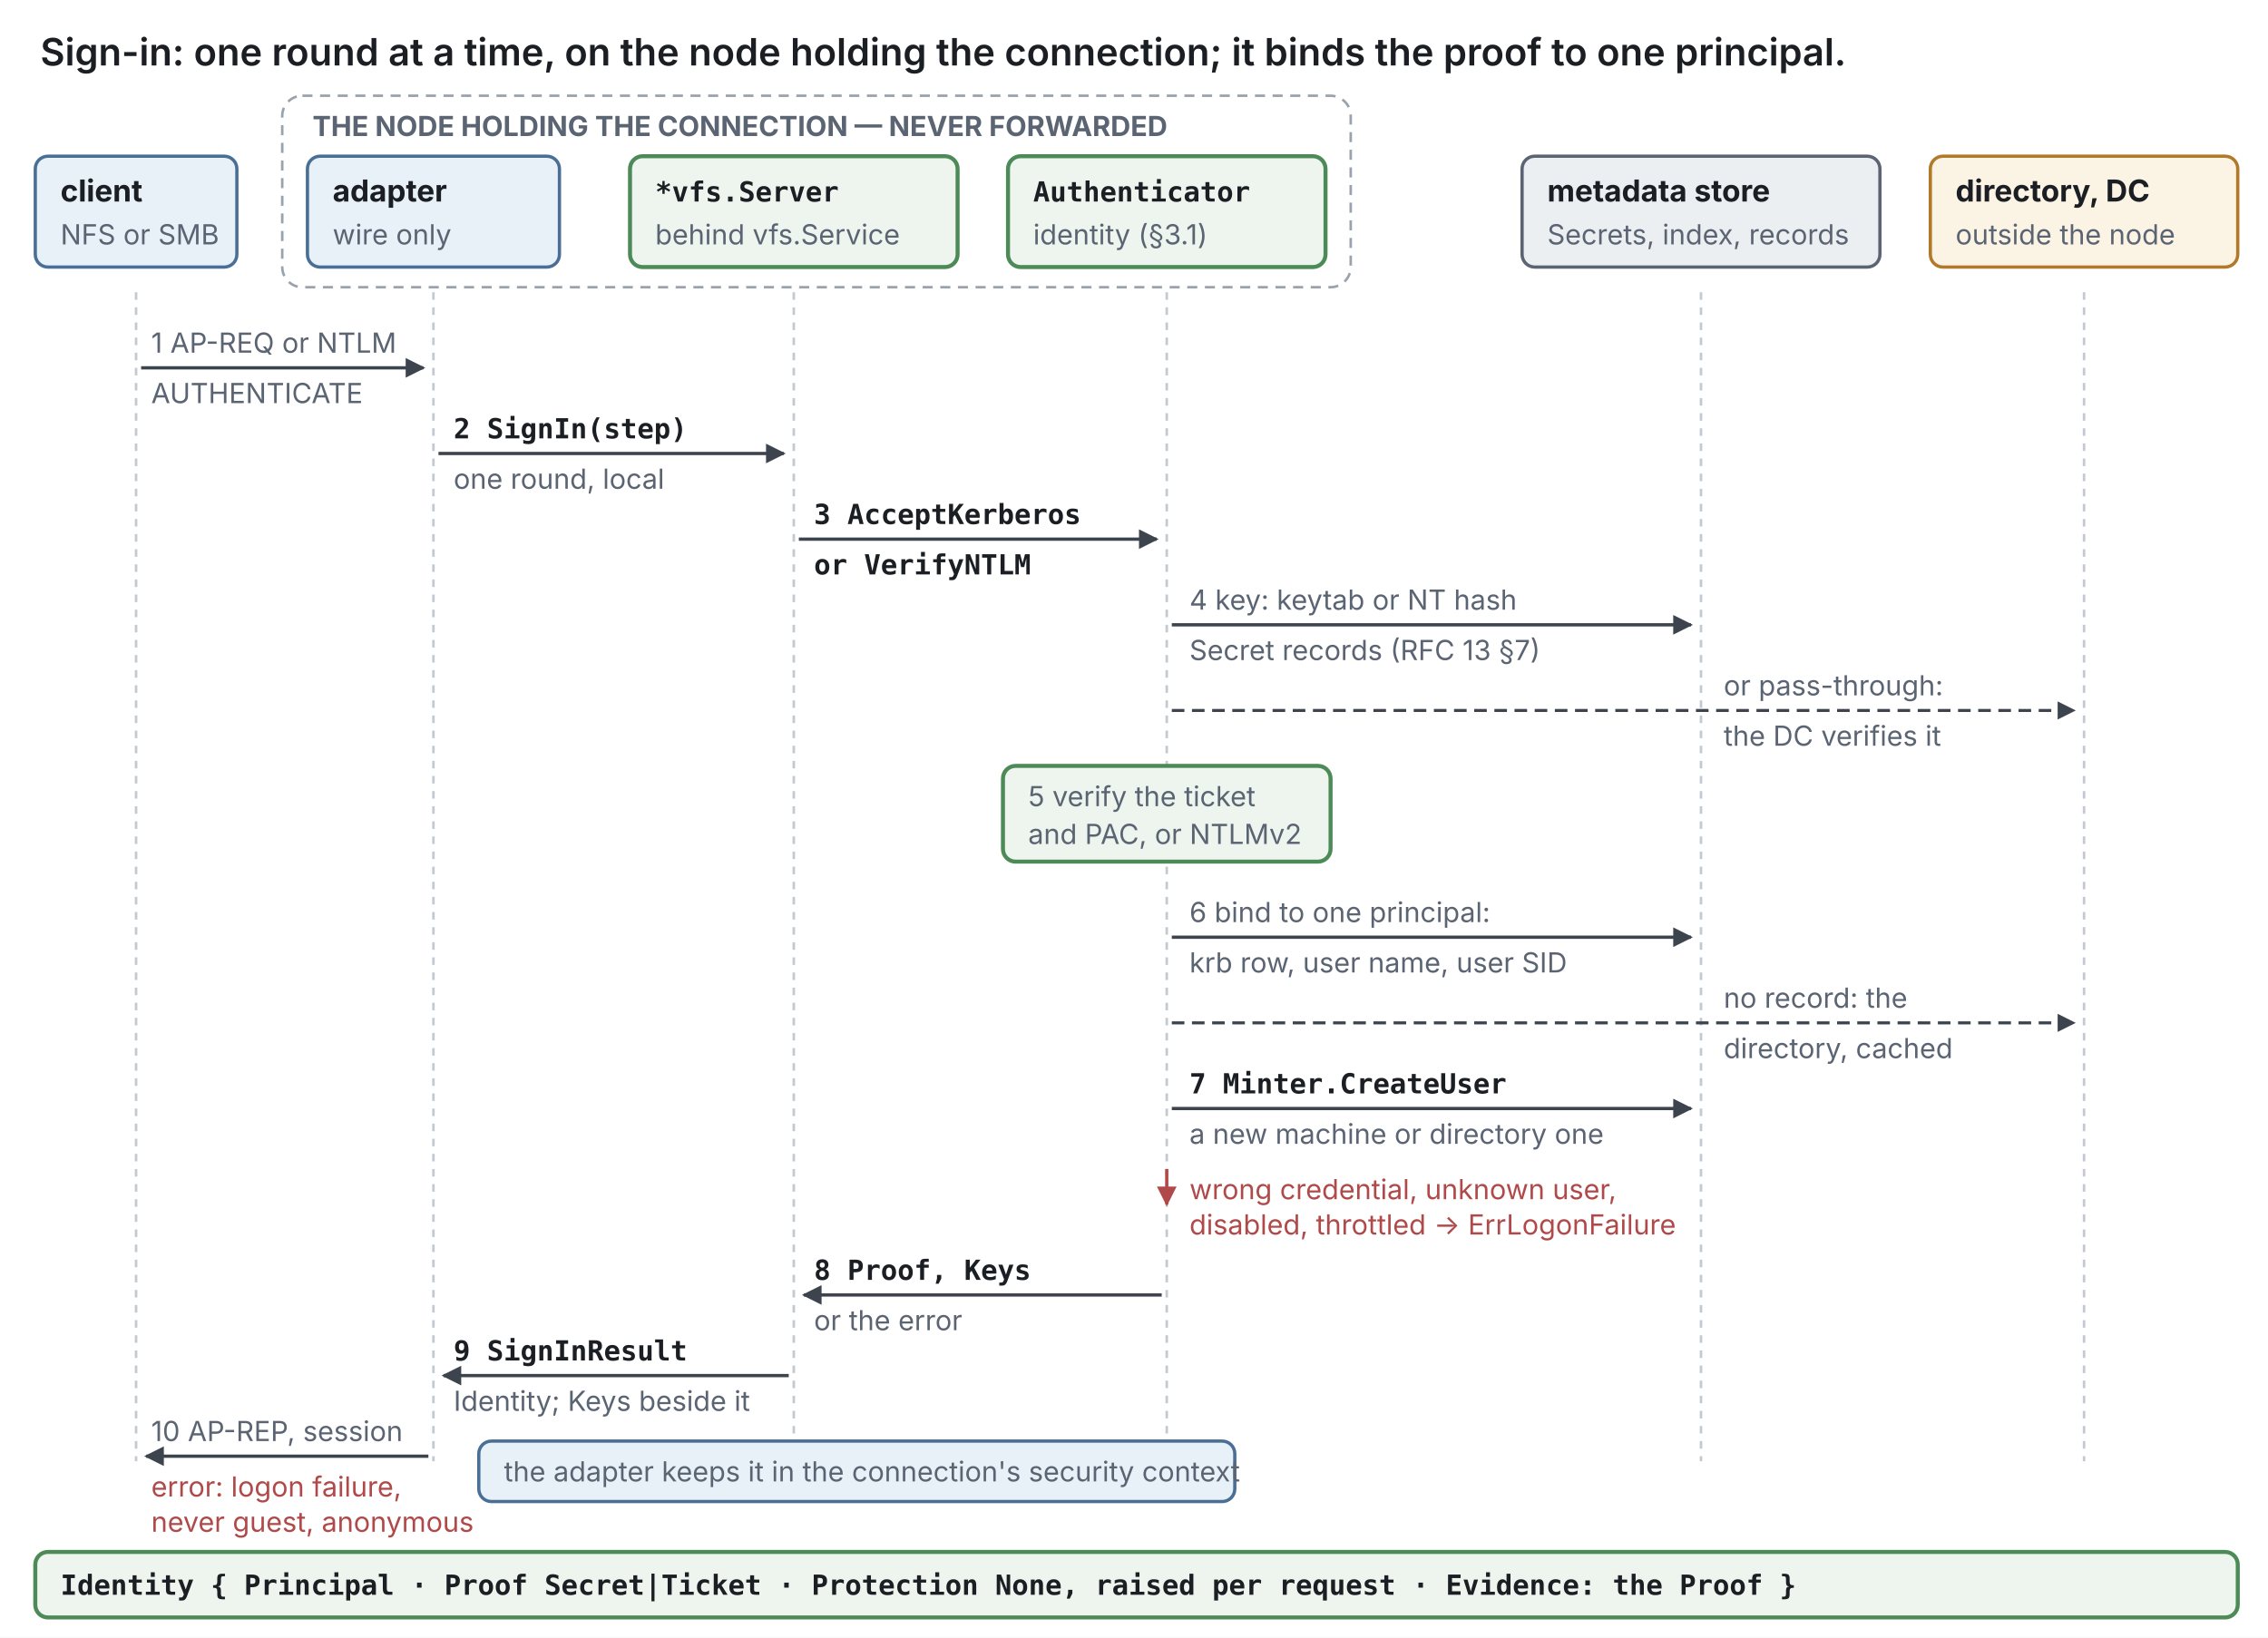
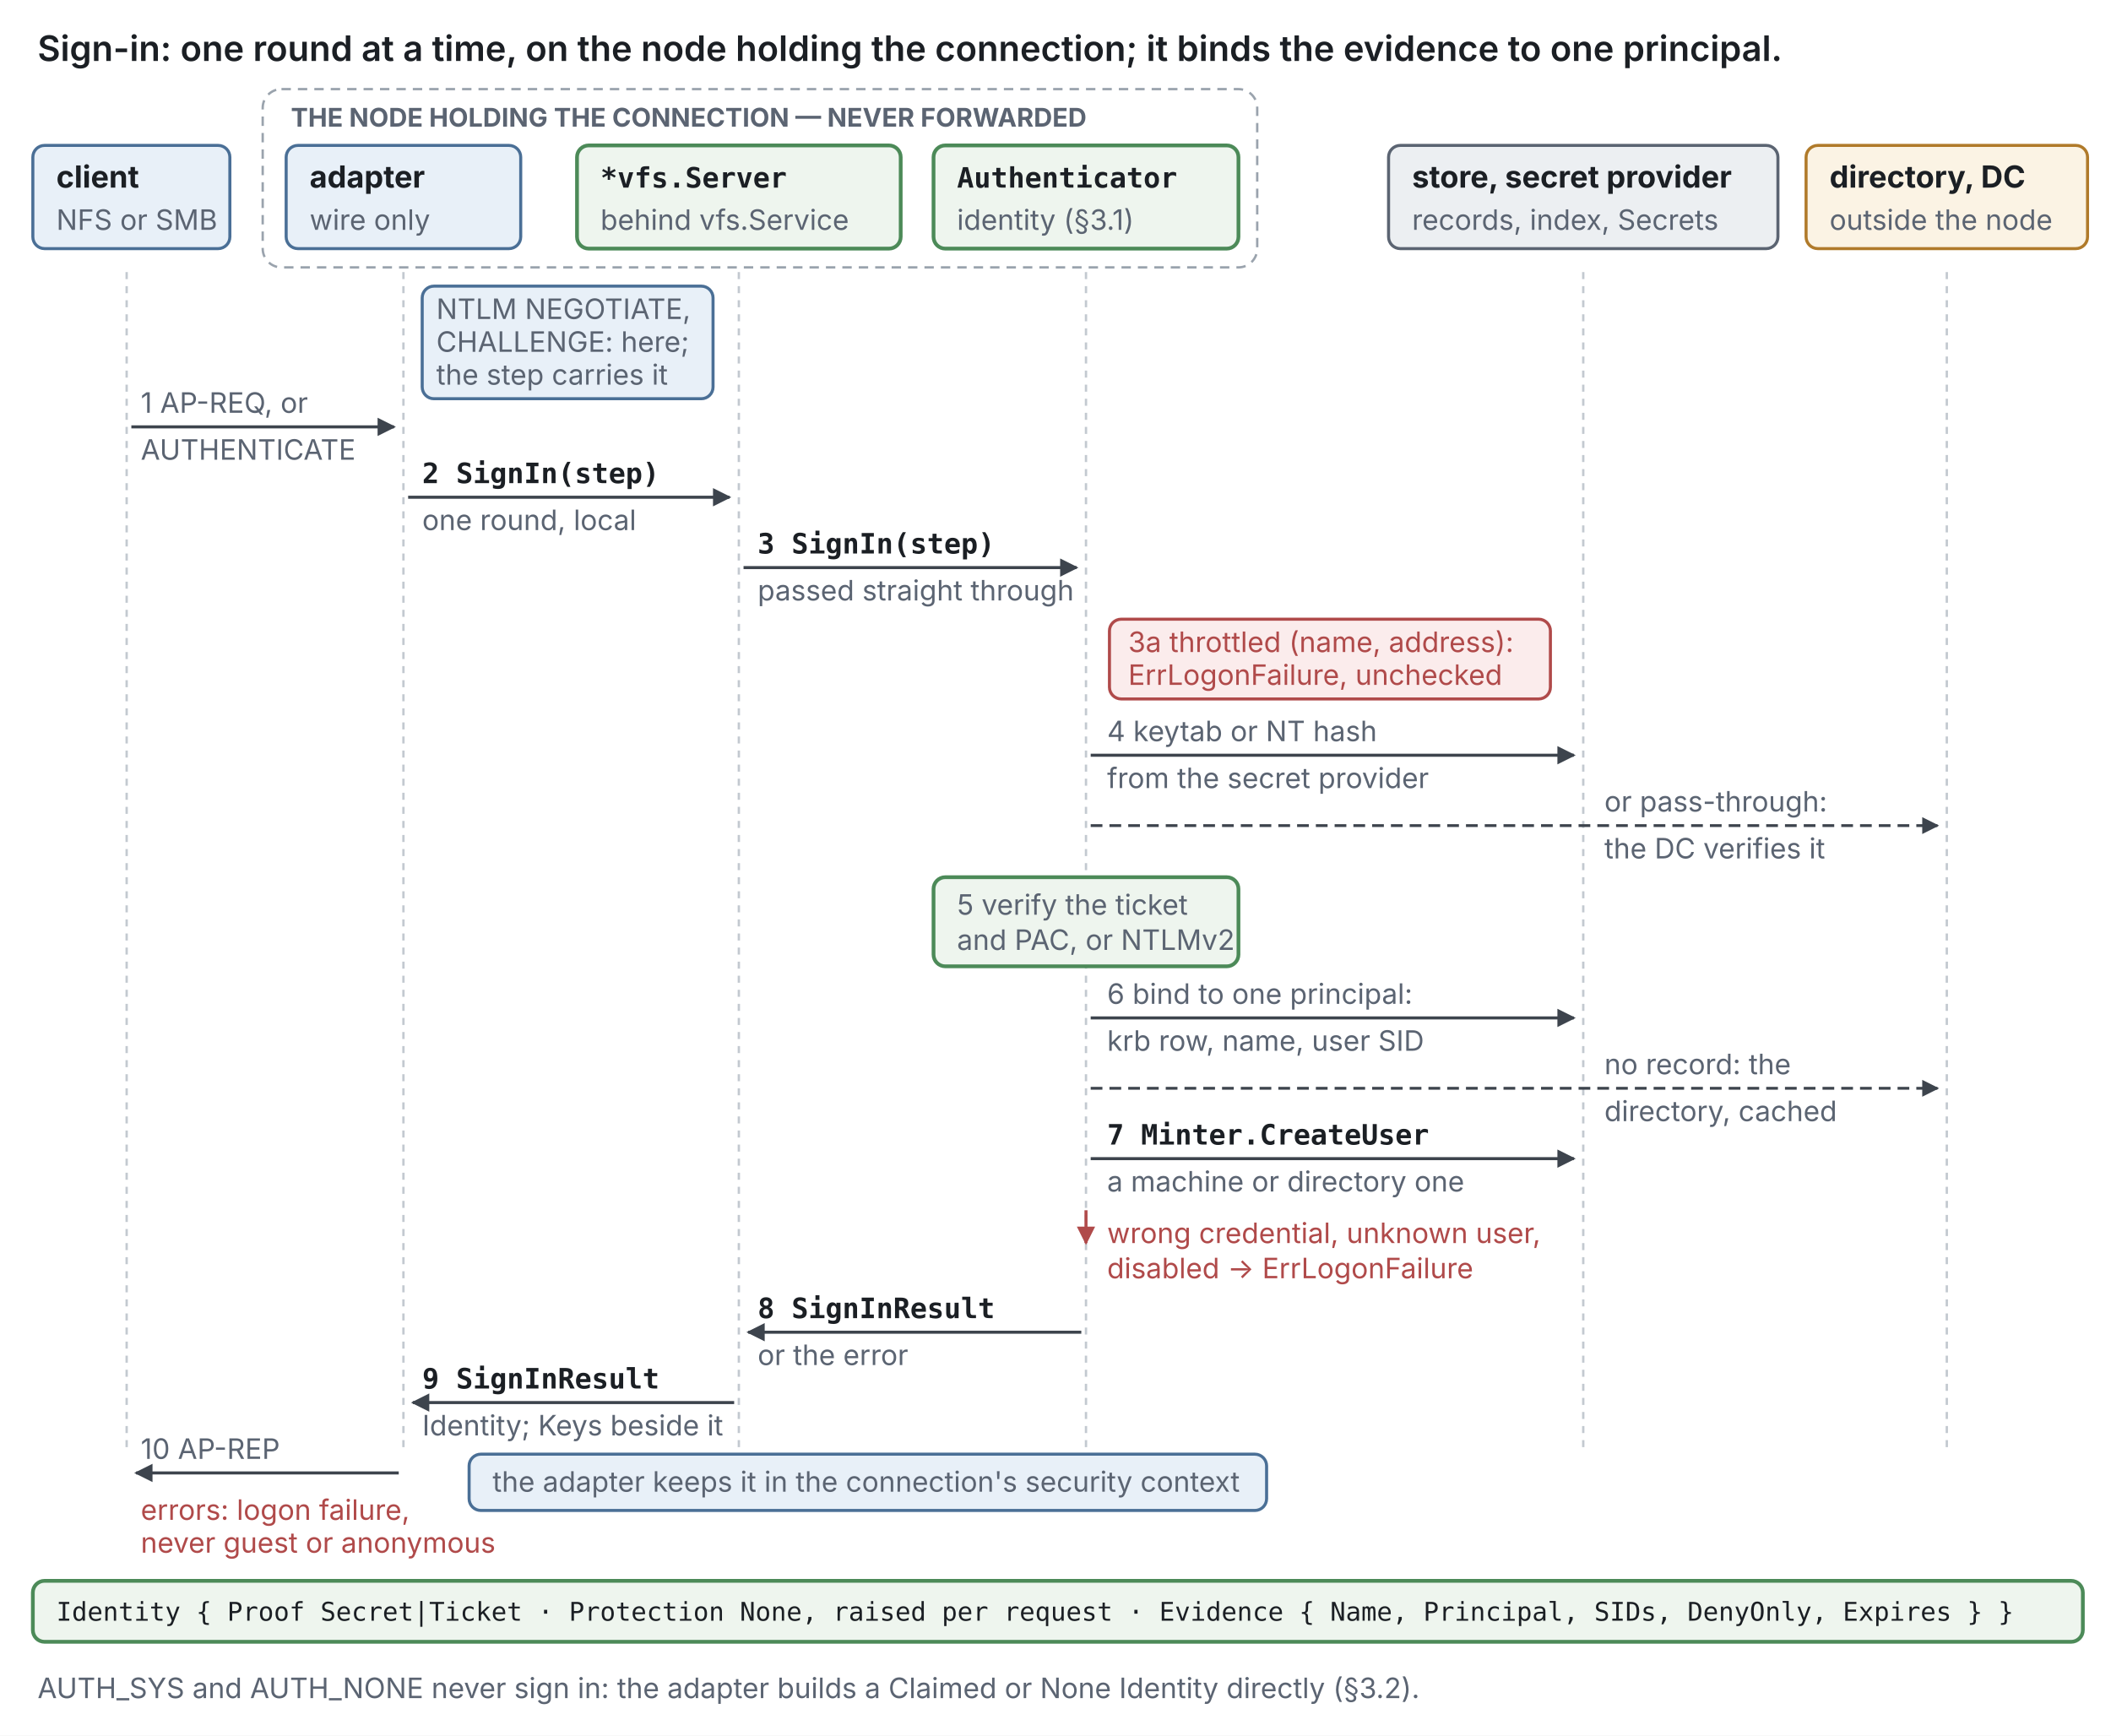
- <svg xmlns="http://www.w3.org/2000/svg" viewBox="0 0 900 650" width="900" height="650" font-family="system-ui,-apple-system,Segoe UI,sans-serif">
+ <svg xmlns="http://www.w3.org/2000/svg" viewBox="0 0 900 740" width="900" height="740" font-family="system-ui,-apple-system,Segoe UI,sans-serif">
  <defs>
    <marker id="a" viewBox="0 0 10 10" refX="9" refY="5" markerWidth="6" markerHeight="6" orient="auto-start-reverse">
      <path d="M0,0 L10,5 L0,10 z" fill="#3d444d" />
    </marker>
    <marker id="r" viewBox="0 0 10 10" refX="9" refY="5" markerWidth="6" markerHeight="6" orient="auto-start-reverse">
      <path d="M0,0 L10,5 L0,10 z" fill="#b04a4a" />
    </marker>
    <style>
-       .t{font-size:15px;font-weight:600;fill:#1b1f24}.h{font-size:12px;font-weight:700;fill:#1b1f24}
-       .s{font-size:11px;fill:#5b6472}.e{font-size:11px;fill:#b04a4a}.z{font-size:11px;font-weight:700;fill:#5b6472}
-       .m{font-family:ui-monospace,SFMono-Regular,Menlo,monospace;font-size:11px;font-weight:600;fill:#1b1f24}
+       .t{font-size:15px;font-weight:600;fill:#1b1f24}.h{font-size:13px;font-weight:700;fill:#1b1f24}
+       .s{font-size:12px;fill:#5b6472}.e{font-size:12px;fill:#b04a4a}.z{font-size:11px;font-weight:700;fill:#5b6472}
+       .k{font-size:12px;fill:#1b1f24}
+       .m{font-family:ui-monospace,SFMono-Regular,Menlo,monospace;font-size:12px;font-weight:600;fill:#1b1f24}
+       .ms{font-family:ui-monospace,SFMono-Regular,Menlo,monospace;font-size:11px;fill:#1b1f24}
      .pr{fill:#e8f0f8;stroke:#4a6f96;stroke-width:1.3}
      .sv{fill:#eef5ee;stroke:#4c8a58;stroke-width:1.6}
      .st{fill:#eceff2;stroke:#5b6472;stroke-width:1.3}
      .am{fill:#fbf3e4;stroke:#b07a2a;stroke-width:1.3}
+       .rd{fill:#fbecec;stroke:#b04a4a;stroke-width:1.3}
      .ln{stroke:#3d444d;stroke-width:1.3;fill:none;marker-end:url(#a)}
      .cb{stroke:#3d444d;stroke-width:1.2;fill:none;stroke-dasharray:5 3;marker-end:url(#a)}
      .ex{stroke:#b04a4a;stroke-width:1.3;fill:none;marker-end:url(#r)}
      .lane{stroke:#c3c9d0;stroke-width:1;stroke-dasharray:3 3}
      .zone{fill:none;stroke:#9aa3ad;stroke-width:1;stroke-dasharray:4 3}
    </style>
  </defs>
-   <rect width="900" height="650" fill="#ffffff" />
-   <text x="16" y="26" class="t">Sign-in: one round at a time, on the node holding the connection; it binds the proof to one principal.</text>
+   <rect width="900" height="740" fill="#ffffff" />
+   <text x="16" y="26" class="t">Sign-in: one round at a time, on the node holding the connection; it binds the evidence to one principal.</text>
  <rect x="112" y="38" width="424" height="76" rx="8" class="zone" />
  <text x="124" y="54" class="z">THE NODE HOLDING THE CONNECTION — NEVER FORWARDED</text>
-   <rect x="14" y="62" width="80" height="44" rx="5" class="pr" />
+   <rect x="14" y="62" width="84" height="44" rx="5" class="pr" />
  <text x="24" y="80" class="h">client</text>
-   <text x="24" y="97" class="s">NFS or SMB</text>
+   <text x="24" y="98" class="s">NFS or SMB</text>
  <rect x="122" y="62" width="100" height="44" rx="5" class="pr" />
  <text x="132" y="80" class="h">adapter</text>
-   <text x="132" y="97" class="s">wire only</text>
-   <rect x="250" y="62" width="130" height="44" rx="5" class="sv" />
-   <text x="260" y="80" class="m">*vfs.Server</text>
-   <text x="260" y="97" class="s">behind vfs.Service</text>
-   <rect x="400" y="62" width="126" height="44" rx="5" class="sv" />
-   <text x="410" y="80" class="m">Authenticator</text>
-   <text x="410" y="97" class="s">identity (§3.1)</text>
-   <rect x="604" y="62" width="142" height="44" rx="5" class="st" />
-   <text x="614" y="80" class="h">metadata store</text>
-   <text x="614" y="97" class="s">Secrets, index, records</text>
-   <rect x="766" y="62" width="122" height="44" rx="5" class="am" />
-   <text x="776" y="80" class="h">directory, DC</text>
-   <text x="776" y="97" class="s">outside the node</text>
-   <line x1="54" y1="116" x2="54" y2="580" class="lane" />
-   <line x1="172" y1="116" x2="172" y2="580" class="lane" />
-   <line x1="315" y1="116" x2="315" y2="580" class="lane" />
-   <line x1="463" y1="116" x2="463" y2="580" class="lane" />
-   <line x1="675" y1="116" x2="675" y2="580" class="lane" />
-   <line x1="827" y1="116" x2="827" y2="580" class="lane" />
-   <path d="M56,146 L168,146" class="ln" />
-   <text x="60" y="140" class="s">1 AP-REQ or NTLM</text>
-   <text x="60" y="160" class="s">AUTHENTICATE</text>
-   <path d="M174,180 L311,180" class="ln" />
-   <text x="180" y="174" class="m">2 SignIn(step)</text>
-   <text x="180" y="194" class="s">one round, local</text>
-   <path d="M317,214 L459,214" class="ln" />
-   <text x="323" y="208" class="m">3 AcceptKerberos</text>
-   <text x="323" y="228" class="m">  or VerifyNTLM</text>
-   <path d="M465,248 L671,248" class="ln" />
-   <text x="472" y="242" class="s">4 key: keytab or NT hash</text>
-   <text x="472" y="262" class="s">Secret records (RFC 13 §7)</text>
-   <path d="M465,282 L823,282" class="cb" />
-   <text x="684" y="276" class="s">or pass-through:</text>
-   <text x="684" y="296" class="s">the DC verifies it</text>
-   <rect x="398" y="304" width="130" height="38" rx="5" class="sv" />
-   <text x="408" y="320" class="s">5 verify the ticket</text>
-   <text x="408" y="335" class="s">and PAC, or NTLMv2</text>
-   <path d="M465,372 L671,372" class="ln" />
-   <text x="472" y="366" class="s">6 bind to one principal:</text>
-   <text x="472" y="386" class="s">krb row, user name, user SID</text>
-   <path d="M465,406 L823,406" class="cb" />
-   <text x="684" y="400" class="s">no record: the</text>
-   <text x="684" y="420" class="s">directory, cached</text>
-   <path d="M465,440 L671,440" class="ln" />
-   <text x="472" y="434" class="m">7 Minter.CreateUser</text>
-   <text x="472" y="454" class="s">a new machine or directory one</text>
-   <path d="M463,464 L463,478" class="ex" />
-   <text x="472" y="476" class="e">wrong credential, unknown user,</text>
-   <text x="472" y="490" class="e">disabled, throttled → ErrLogonFailure</text>
-   <path d="M461,514 L319,514" class="ln" />
-   <text x="323" y="508" class="m">8 Proof, Keys</text>
-   <text x="323" y="528" class="s">or the error</text>
-   <path d="M313,546 L176,546" class="ln" />
-   <text x="180" y="540" class="m">9 SignInResult</text>
-   <text x="180" y="560" class="s">Identity; Keys beside it</text>
-   <path d="M170,578 L58,578" class="ln" />
-   <text x="60" y="572" class="s">10 AP-REP, session</text>
-   <text x="60" y="594" class="e">error: logon failure,</text>
-   <text x="60" y="608" class="e">never guest, anonymous</text>
-   <rect x="190" y="572" width="300" height="24" rx="5" class="pr" />
-   <text x="200" y="588" class="s">the adapter keeps it in the connection's security context</text>
-   <rect x="14" y="616" width="874" height="26" rx="5" class="sv" />
-   <text x="24" y="633" class="m">Identity { Principal · Proof Secret|Ticket · Protection None, raised per request · Evidence: the Proof }</text>
+   <text x="132" y="98" class="s">wire only</text>
+   <rect x="246" y="62" width="138" height="44" rx="5" class="sv" />
+   <text x="256" y="80" class="m">*vfs.Server</text>
+   <text x="256" y="98" class="s">behind vfs.Service</text>
+   <rect x="398" y="62" width="130" height="44" rx="5" class="sv" />
+   <text x="408" y="80" class="m">Authenticator</text>
+   <text x="408" y="98" class="s">identity (§3.1)</text>
+   <rect x="592" y="62" width="166" height="44" rx="5" class="st" />
+   <text x="602" y="80" class="h">store, secret provider</text>
+   <text x="602" y="98" class="s">records, index, Secrets</text>
+   <rect x="770" y="62" width="120" height="44" rx="5" class="am" />
+   <text x="780" y="80" class="h">directory, DC</text>
+   <text x="780" y="98" class="s">outside the node</text>
+   <line x1="54" y1="116" x2="54" y2="620" class="lane" />
+   <line x1="172" y1="116" x2="172" y2="620" class="lane" />
+   <line x1="315" y1="116" x2="315" y2="620" class="lane" />
+   <line x1="463" y1="116" x2="463" y2="620" class="lane" />
+   <line x1="675" y1="116" x2="675" y2="620" class="lane" />
+   <line x1="830" y1="116" x2="830" y2="620" class="lane" />
+   <rect x="180" y="122" width="124" height="48" rx="5" class="pr" />
+   <text x="186" y="136" class="s">NTLM NEGOTIATE,</text>
+   <text x="186" y="150" class="s">CHALLENGE: here;</text>
+   <text x="186" y="164" class="s">the step carries it</text>
+   <path d="M56,182 L168,182" class="ln" />
+   <text x="60" y="176" class="s">1 AP-REQ, or</text>
+   <text x="60" y="196" class="s">AUTHENTICATE</text>
+   <path d="M174,212 L311,212" class="ln" />
+   <text x="180" y="206" class="m">2 SignIn(step)</text>
+   <text x="180" y="226" class="s">one round, local</text>
+   <path d="M317,242 L459,242" class="ln" />
+   <text x="323" y="236" class="m">3 SignIn(step)</text>
+   <text x="323" y="256" class="s">passed straight through</text>
+   <rect x="473" y="264" width="188" height="34" rx="5" class="rd" />
+   <text x="481" y="278" class="e">3a throttled (name, address):</text>
+   <text x="481" y="292" class="e">ErrLogonFailure, unchecked</text>
+   <path d="M465,322 L671,322" class="ln" />
+   <text x="472" y="316" class="s">4 keytab or NT hash</text>
+   <text x="472" y="336" class="s">from the secret provider</text>
+   <path d="M465,352 L826,352" class="cb" />
+   <text x="684" y="346" class="s">or pass-through:</text>
+   <text x="684" y="366" class="s">the DC verifies it</text>
+   <rect x="398" y="374" width="130" height="38" rx="5" class="sv" />
+   <text x="408" y="390" class="s">5 verify the ticket</text>
+   <text x="408" y="405" class="s">and PAC, or NTLMv2</text>
+   <path d="M465,434 L671,434" class="ln" />
+   <text x="472" y="428" class="s">6 bind to one principal:</text>
+   <text x="472" y="448" class="s">krb row, name, user SID</text>
+   <path d="M465,464 L826,464" class="cb" />
+   <text x="684" y="458" class="s">no record: the</text>
+   <text x="684" y="478" class="s">directory, cached</text>
+   <path d="M465,494 L671,494" class="ln" />
+   <text x="472" y="488" class="m">7 Minter.CreateUser</text>
+   <text x="472" y="508" class="s">a machine or directory one</text>
+   <path d="M463,516 L463,530" class="ex" />
+   <text x="472" y="530" class="e">wrong credential, unknown user,</text>
+   <text x="472" y="545" class="e">disabled → ErrLogonFailure</text>
+   <path d="M461,568 L319,568" class="ln" />
+   <text x="323" y="562" class="m">8 SignInResult</text>
+   <text x="323" y="582" class="s">or the error</text>
+   <path d="M313,598 L176,598" class="ln" />
+   <text x="180" y="592" class="m">9 SignInResult</text>
+   <text x="180" y="612" class="s">Identity; Keys beside it</text>
+   <path d="M170,628 L58,628" class="ln" />
+   <text x="60" y="622" class="s">10 AP-REP</text>
+   <rect x="200" y="620" width="340" height="24" rx="5" class="pr" />
+   <text x="210" y="636" class="s">the adapter keeps it in the connection's security context</text>
+   <text x="60" y="648" class="e">errors: logon failure,</text>
+   <text x="60" y="662" class="e">never guest or anonymous</text>
+   <rect x="14" y="674" width="874" height="26" rx="5" class="sv" />
+   <text x="24" y="691" class="ms">Identity { Proof Secret|Ticket · Protection None, raised per request · Evidence { Name, Principal, SIDs, DenyOnly, Expires } }</text>
+   <text x="16" y="724" class="s">AUTH_SYS and AUTH_NONE never sign in: the adapter builds a Claimed or None Identity directly (§3.2).</text>
</svg>
